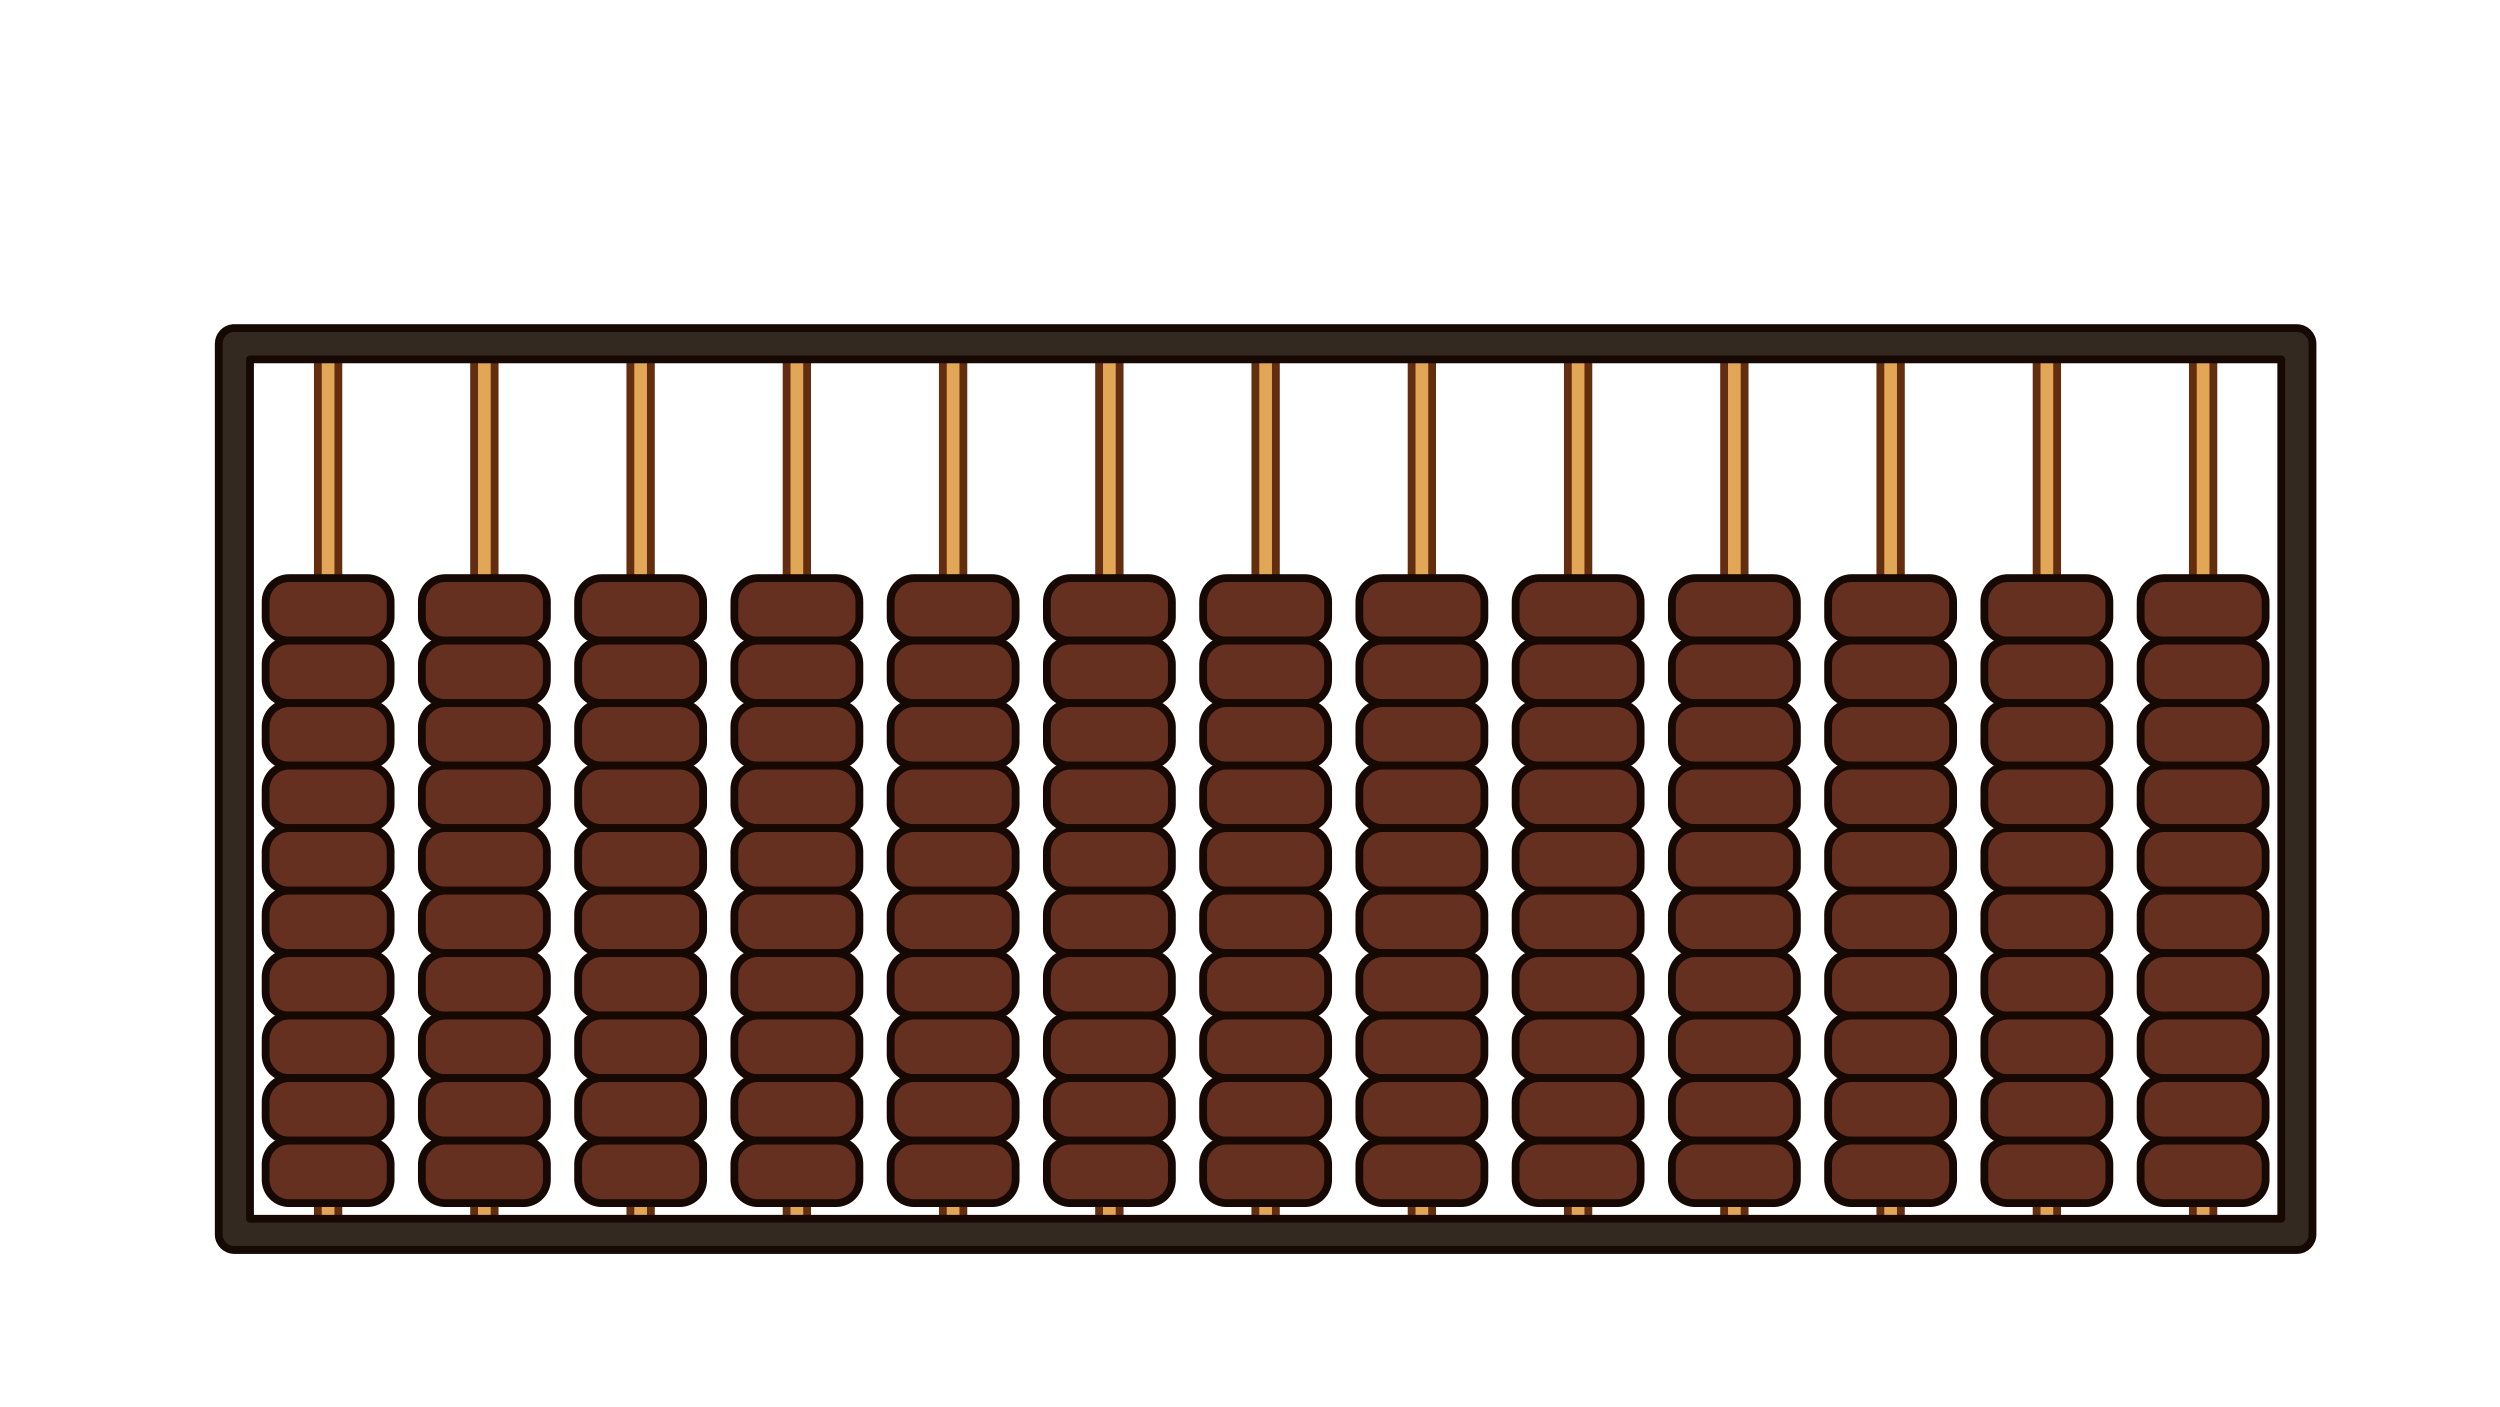
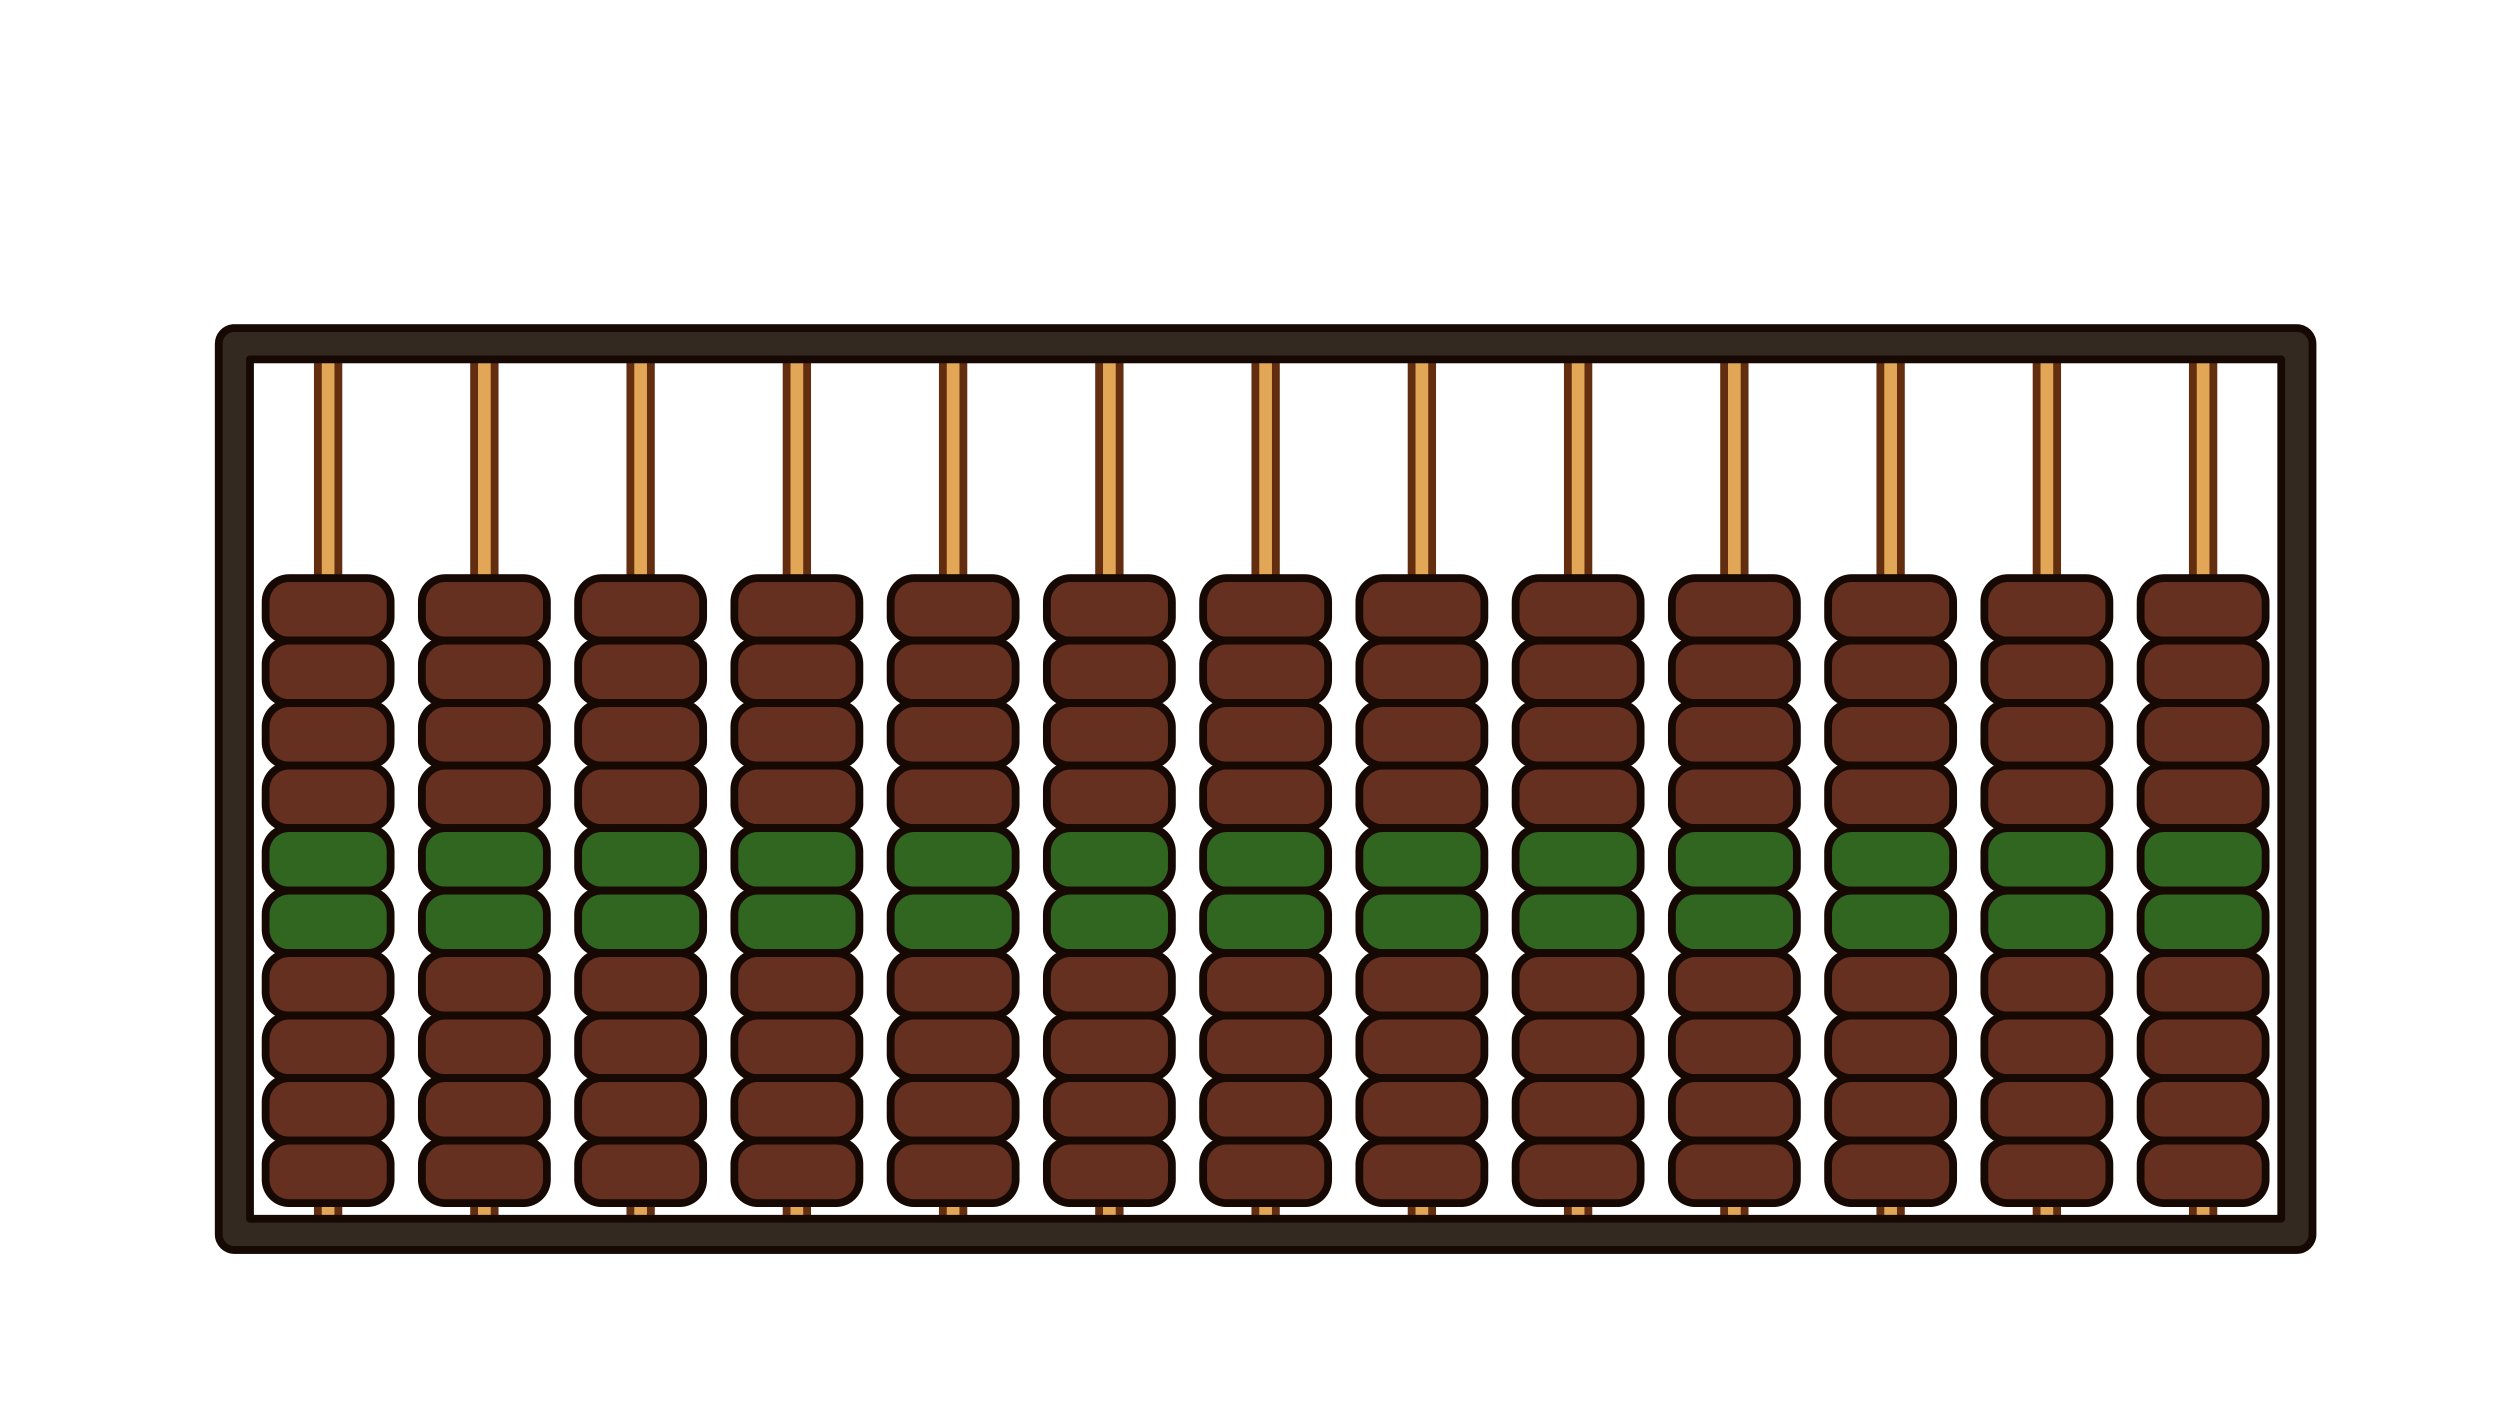
<svg xmlns="http://www.w3.org/2000/svg" version="1.0" width="100%" height="100%" viewBox="0 0 160 90" id="abacus">
  <defs>
    <style>
    svg#abacus text        { font-size:10px;text-anchor:middle;font-family:Times New Roman;font-weight:bold;fill:#332920; }
    svg#abacus text.err    { fill:red; }
    svg#abacus .b          { fill:#663020;stroke:#160903;stroke-width:0.5;cursor:move; }
+     svg#abacus .g          { fill:#306620; }
    svg#abacus .b.tgt      { fill:yellow; }
    svg#abacus .b.up.tgt   { fill:yellow; }
    svg#abacus .b.up       { fill:gray; }

    svg#abacus .b.m        { fill:red; }
</style>
  </defs>
  <g transform="translate(6,3)">
    <path d="M 14.343,18.718 L 14.343,76.281 L 15.656,76.281 L 15.656,18.718 L 14.343,18.718 z M 24.343,18.718 L 24.343,76.281 L 25.656,76.281 L 25.656,18.718 L 24.343,18.718 z M 34.343,18.718 L 34.343,76.281 L 35.656,76.281 L 35.656,18.718 L 34.343,18.718 z M 44.343,18.718 L 44.343,76.281 L 45.656,76.281 L 45.656,18.718 L 44.343,18.718 z M 54.343,18.718 L 54.343,76.281 L 55.656,76.281 L 55.656,18.718 L 54.343,18.718 z M 64.343,18.718 L 64.343,76.281 L 65.656,76.281 L 65.656,18.718 L 64.343,18.718 z M 74.343,18.718 L 74.343,76.281 L 75.656,76.281 L 75.656,18.718 L 74.343,18.718 z M 84.343,18.718 L 84.343,76.281 L 85.656,76.281 L 85.656,18.718 L 84.343,18.718 z M 94.343,18.718 L 94.343,76.281 L 95.656,76.281 L 95.656,18.718 L 94.343,18.718 z M 104.343,18.718 L 104.343,76.281 L 105.656,76.281 L 105.656,18.718 L 104.343,18.718 z M 114.343,18.718 L 114.343,76.281 L 115.656,76.281 L 115.656,18.718 L 114.343,18.718 z M 124.343,18.718 L 124.343,76.281 L 125.656,76.281 L 125.656,18.718 L 124.343,18.718 z M 134.343,18.718 L 134.343,76.281 L 135.656,76.281 L 135.656,18.718 L 134.343,18.718 z" style="fill:#e1a656;fill-opacity:1;stroke:#632d10;stroke-width:0.5;" />
    <path transform="translate(-6,-3)" d="M 14.90,21 C 14.39,21.048 14,21.482 14,22 l 0,57 c 0,0.552 0.447,1 1,1 l 132,0 c 0.552,-0.001 1,-0.448 1,-1 l 0,-57 c -0.001,-0.553 -0.448,-1 -1,-1 L 15,21 c -0.032,-0.002 -0.063,0 -0.094,0 z M 16,23 l 130,0 0,55 -130,0 z" style="fill:#332920;fill-opacity:1;stroke:#160903;stroke-width:0.5;stroke-linejoin:round;" />
    <g transform="translate(15,5)" id="val0" class="val">
      <text id="a12" transform="translate(0,0)" />
      <text id="a11" transform="translate(10,0)" />
      <text id="a10" transform="translate(20,0)" />
      <text id="a9" transform="translate(30,0)" />
      <text id="a8" transform="translate(40,0)" />
      <text id="a7" transform="translate(50,0)" />
      <text id="a6" transform="translate(60,0)" />
      <text id="a5" transform="translate(70,0)" />
      <text id="a4" transform="translate(80,0)" />
      <text id="a3" transform="translate(90,0)" />
      <text id="a2" transform="translate(100,0)" />
      <text id="a1" transform="translate(110,0)" />
      <text id="a0" transform="translate(120,0)" />
    </g>
    <g transform="translate(15,15)" id="val1" class="val">
      <text id="op" transform="translate(-10,0)" />
      <text id="b12" transform="translate(0,0)" />
      <text id="b11" transform="translate(10,0)" />
      <text id="b10" transform="translate(20,0)" />
      <text id="b9" transform="translate(30,0)" />
      <text id="b8" transform="translate(40,0)" />
      <text id="b7" transform="translate(50,0)" />
      <text id="b6" transform="translate(60,0)" />
      <text id="b5" transform="translate(70,0)" />
      <text id="b4" transform="translate(80,0)" />
      <text id="b3" transform="translate(90,0)" />
      <text id="b2" transform="translate(100,0)" />
      <text id="b1" transform="translate(110,0)" />
      <text id="b0" transform="translate(120,0)" />
    </g>
    <g transform="translate(15,86)" id="val2" class="val">
      <text id="c12" transform="translate(0,0)" />
      <text id="c11" transform="translate(10,0)" />
      <text id="c10" transform="translate(20,0)" />
      <text id="c9" transform="translate(30,0)" />
      <text id="c8" transform="translate(40,0)" />
      <text id="c7" transform="translate(50,0)" />
      <text id="c6" transform="translate(60,0)" />
      <text id="c5" transform="translate(70,0)" />
      <text id="c4" transform="translate(80,0)" />
      <text id="c3" transform="translate(90,0)" />
      <text id="c2" transform="translate(100,0)" />
      <text id="c1" transform="translate(110,0)" />
      <text id="c0" transform="translate(120,0)" />
    </g>
    <g id="c0" transform="translate(131,0)">
      <rect width="8" height="4" ry="1.5" x="0" y="34" id="e01" class="b" />
      <rect width="8" height="4" ry="1.5" x="0" y="38" id="e02" class="b" />
      <rect width="8" height="4" ry="1.5" x="0" y="42" id="e03" class="b" />
      <rect width="8" height="4" ry="1.5" x="0" y="46" id="e04" class="b" />
-       <rect width="8" height="4" ry="1.5" x="0" y="50" id="e05" class="b" />
-       <rect width="8" height="4" ry="1.5" x="0" y="54" id="e06" class="b" />
+       <rect width="8" height="4" ry="1.5" x="0" y="50" id="e05" class="b g" />
+       <rect width="8" height="4" ry="1.5" x="0" y="54" id="e06" class="b g" />
      <rect width="8" height="4" ry="1.5" x="0" y="58" id="e07" class="b" />
      <rect width="8" height="4" ry="1.5" x="0" y="62" id="e08" class="b" />
      <rect width="8" height="4" ry="1.5" x="0" y="66" id="e09" class="b" />
      <rect width="8" height="4" ry="1.5" x="0" y="70" id="e0a" class="b" />
    </g>
    <g id="c1" transform="translate(121,0)">
      <rect width="8" height="4" ry="1.5" x="0" y="34" id="e11" class="b" />
      <rect width="8" height="4" ry="1.5" x="0" y="38" id="e12" class="b" />
      <rect width="8" height="4" ry="1.5" x="0" y="42" id="e13" class="b" />
      <rect width="8" height="4" ry="1.5" x="0" y="46" id="e14" class="b" />
-       <rect width="8" height="4" ry="1.5" x="0" y="50" id="e15" class="b" />
-       <rect width="8" height="4" ry="1.5" x="0" y="54" id="e16" class="b" />
+       <rect width="8" height="4" ry="1.5" x="0" y="50" id="e15" class="b g" />
+       <rect width="8" height="4" ry="1.5" x="0" y="54" id="e16" class="b g" />
      <rect width="8" height="4" ry="1.5" x="0" y="58" id="e17" class="b" />
      <rect width="8" height="4" ry="1.5" x="0" y="62" id="e18" class="b" />
      <rect width="8" height="4" ry="1.5" x="0" y="66" id="e19" class="b" />
      <rect width="8" height="4" ry="1.5" x="0" y="70" id="e1a" class="b" />
    </g>
    <g id="c2" transform="translate(111,0)">
      <rect width="8" height="4" ry="1.5" x="0" y="34" id="e21" class="b" />
      <rect width="8" height="4" ry="1.5" x="0" y="38" id="e22" class="b" />
      <rect width="8" height="4" ry="1.5" x="0" y="42" id="e23" class="b" />
      <rect width="8" height="4" ry="1.5" x="0" y="46" id="e24" class="b" />
-       <rect width="8" height="4" ry="1.5" x="0" y="50" id="e25" class="b" />
-       <rect width="8" height="4" ry="1.5" x="0" y="54" id="e26" class="b" />
+       <rect width="8" height="4" ry="1.5" x="0" y="50" id="e25" class="b g" />
+       <rect width="8" height="4" ry="1.5" x="0" y="54" id="e26" class="b g" />
      <rect width="8" height="4" ry="1.5" x="0" y="58" id="e27" class="b" />
      <rect width="8" height="4" ry="1.5" x="0" y="62" id="e28" class="b" />
      <rect width="8" height="4" ry="1.5" x="0" y="66" id="e29" class="b" />
      <rect width="8" height="4" ry="1.5" x="0" y="70" id="e2a" class="b" />
    </g>
    <g id="c3" transform="translate(101,0)">
      <rect width="8" height="4" ry="1.5" x="0" y="34" id="e31" class="b" />
      <rect width="8" height="4" ry="1.5" x="0" y="38" id="e32" class="b" />
      <rect width="8" height="4" ry="1.5" x="0" y="42" id="e33" class="b" />
      <rect width="8" height="4" ry="1.5" x="0" y="46" id="e34" class="b" />
-       <rect width="8" height="4" ry="1.5" x="0" y="50" id="e35" class="b" />
-       <rect width="8" height="4" ry="1.5" x="0" y="54" id="e36" class="b" />
+       <rect width="8" height="4" ry="1.5" x="0" y="50" id="e35" class="b g" />
+       <rect width="8" height="4" ry="1.5" x="0" y="54" id="e36" class="b g" />
      <rect width="8" height="4" ry="1.5" x="0" y="58" id="e37" class="b" />
      <rect width="8" height="4" ry="1.5" x="0" y="62" id="e38" class="b" />
      <rect width="8" height="4" ry="1.5" x="0" y="66" id="e39" class="b" />
      <rect width="8" height="4" ry="1.5" x="0" y="70" id="e3a" class="b" />
    </g>
    <g id="c4" transform="translate(91,0)">
      <rect width="8" height="4" ry="1.5" x="0" y="34" id="e41" class="b" />
      <rect width="8" height="4" ry="1.5" x="0" y="38" id="e42" class="b" />
      <rect width="8" height="4" ry="1.5" x="0" y="42" id="e43" class="b" />
      <rect width="8" height="4" ry="1.5" x="0" y="46" id="e44" class="b" />
-       <rect width="8" height="4" ry="1.5" x="0" y="50" id="e45" class="b" />
-       <rect width="8" height="4" ry="1.5" x="0" y="54" id="e46" class="b" />
+       <rect width="8" height="4" ry="1.5" x="0" y="50" id="e45" class="b g" />
+       <rect width="8" height="4" ry="1.5" x="0" y="54" id="e46" class="b g" />
      <rect width="8" height="4" ry="1.5" x="0" y="58" id="e47" class="b" />
      <rect width="8" height="4" ry="1.5" x="0" y="62" id="e48" class="b" />
      <rect width="8" height="4" ry="1.5" x="0" y="66" id="e49" class="b" />
      <rect width="8" height="4" ry="1.5" x="0" y="70" id="e4a" class="b" />
    </g>
    <g id="c5" transform="translate(81,0)">
      <rect width="8" height="4" ry="1.5" x="0" y="34" id="e51" class="b" />
      <rect width="8" height="4" ry="1.5" x="0" y="38" id="e52" class="b" />
      <rect width="8" height="4" ry="1.5" x="0" y="42" id="e53" class="b" />
      <rect width="8" height="4" ry="1.5" x="0" y="46" id="e54" class="b" />
-       <rect width="8" height="4" ry="1.5" x="0" y="50" id="e55" class="b" />
-       <rect width="8" height="4" ry="1.5" x="0" y="54" id="e56" class="b" />
+       <rect width="8" height="4" ry="1.5" x="0" y="50" id="e55" class="b g" />
+       <rect width="8" height="4" ry="1.5" x="0" y="54" id="e56" class="b g" />
      <rect width="8" height="4" ry="1.5" x="0" y="58" id="e57" class="b" />
      <rect width="8" height="4" ry="1.5" x="0" y="62" id="e58" class="b" />
      <rect width="8" height="4" ry="1.5" x="0" y="66" id="e59" class="b" />
      <rect width="8" height="4" ry="1.5" x="0" y="70" id="e5a" class="b" />
    </g>
    <g id="c6" transform="translate(71,0)">
      <rect width="8" height="4" ry="1.5" x="0" y="34" id="e61" class="b" />
      <rect width="8" height="4" ry="1.5" x="0" y="38" id="e62" class="b" />
      <rect width="8" height="4" ry="1.5" x="0" y="42" id="e63" class="b" />
      <rect width="8" height="4" ry="1.5" x="0" y="46" id="e64" class="b" />
-       <rect width="8" height="4" ry="1.5" x="0" y="50" id="e65" class="b" />
-       <rect width="8" height="4" ry="1.5" x="0" y="54" id="e66" class="b" />
+       <rect width="8" height="4" ry="1.5" x="0" y="50" id="e65" class="b g" />
+       <rect width="8" height="4" ry="1.5" x="0" y="54" id="e66" class="b g" />
      <rect width="8" height="4" ry="1.5" x="0" y="58" id="e67" class="b" />
      <rect width="8" height="4" ry="1.5" x="0" y="62" id="e68" class="b" />
      <rect width="8" height="4" ry="1.5" x="0" y="66" id="e69" class="b" />
      <rect width="8" height="4" ry="1.5" x="0" y="70" id="e6a" class="b" />
    </g>
    <g id="c7" transform="translate(61,0)">
      <rect width="8" height="4" ry="1.5" x="0" y="34" id="e71" class="b" />
      <rect width="8" height="4" ry="1.5" x="0" y="38" id="e72" class="b" />
      <rect width="8" height="4" ry="1.5" x="0" y="42" id="e73" class="b" />
      <rect width="8" height="4" ry="1.5" x="0" y="46" id="e74" class="b" />
-       <rect width="8" height="4" ry="1.5" x="0" y="50" id="e75" class="b" />
-       <rect width="8" height="4" ry="1.5" x="0" y="54" id="e76" class="b" />
+       <rect width="8" height="4" ry="1.5" x="0" y="50" id="e75" class="b g" />
+       <rect width="8" height="4" ry="1.5" x="0" y="54" id="e76" class="b g" />
      <rect width="8" height="4" ry="1.5" x="0" y="58" id="e77" class="b" />
      <rect width="8" height="4" ry="1.5" x="0" y="62" id="e78" class="b" />
      <rect width="8" height="4" ry="1.5" x="0" y="66" id="e79" class="b" />
      <rect width="8" height="4" ry="1.5" x="0" y="70" id="e7a" class="b" />
    </g>
    <g id="c8" transform="translate(51,0)">
      <rect width="8" height="4" ry="1.5" x="0" y="34" id="e81" class="b" />
      <rect width="8" height="4" ry="1.5" x="0" y="38" id="e82" class="b" />
      <rect width="8" height="4" ry="1.5" x="0" y="42" id="e83" class="b" />
      <rect width="8" height="4" ry="1.5" x="0" y="46" id="e84" class="b" />
-       <rect width="8" height="4" ry="1.5" x="0" y="50" id="e85" class="b" />
-       <rect width="8" height="4" ry="1.5" x="0" y="54" id="e86" class="b" />
+       <rect width="8" height="4" ry="1.5" x="0" y="50" id="e85" class="b g" />
+       <rect width="8" height="4" ry="1.5" x="0" y="54" id="e86" class="b g" />
      <rect width="8" height="4" ry="1.5" x="0" y="58" id="e87" class="b" />
      <rect width="8" height="4" ry="1.5" x="0" y="62" id="e88" class="b" />
      <rect width="8" height="4" ry="1.5" x="0" y="66" id="e89" class="b" />
      <rect width="8" height="4" ry="1.5" x="0" y="70" id="e8a" class="b" />
    </g>
    <g id="c9" transform="translate(41,0)">
      <rect width="8" height="4" ry="1.5" x="0" y="34" id="e91" class="b" />
      <rect width="8" height="4" ry="1.5" x="0" y="38" id="e92" class="b" />
      <rect width="8" height="4" ry="1.5" x="0" y="42" id="e93" class="b" />
      <rect width="8" height="4" ry="1.5" x="0" y="46" id="e94" class="b" />
-       <rect width="8" height="4" ry="1.5" x="0" y="50" id="e95" class="b" />
-       <rect width="8" height="4" ry="1.5" x="0" y="54" id="e96" class="b" />
+       <rect width="8" height="4" ry="1.5" x="0" y="50" id="e95" class="b g" />
+       <rect width="8" height="4" ry="1.5" x="0" y="54" id="e96" class="b g" />
      <rect width="8" height="4" ry="1.5" x="0" y="58" id="e97" class="b" />
      <rect width="8" height="4" ry="1.5" x="0" y="62" id="e98" class="b" />
      <rect width="8" height="4" ry="1.5" x="0" y="66" id="e99" class="b" />
      <rect width="8" height="4" ry="1.5" x="0" y="70" id="e9a" class="b" />
    </g>
    <g id="c10" transform="translate(31,0)">
      <rect width="8" height="4" ry="1.5" x="0" y="34" id="e101" class="b" />
      <rect width="8" height="4" ry="1.5" x="0" y="38" id="e102" class="b" />
      <rect width="8" height="4" ry="1.5" x="0" y="42" id="e103" class="b" />
      <rect width="8" height="4" ry="1.5" x="0" y="46" id="e104" class="b" />
-       <rect width="8" height="4" ry="1.5" x="0" y="50" id="e105" class="b" />
-       <rect width="8" height="4" ry="1.5" x="0" y="54" id="e106" class="b" />
+       <rect width="8" height="4" ry="1.5" x="0" y="50" id="e105" class="b g" />
+       <rect width="8" height="4" ry="1.5" x="0" y="54" id="e106" class="b g" />
      <rect width="8" height="4" ry="1.5" x="0" y="58" id="e107" class="b" />
      <rect width="8" height="4" ry="1.5" x="0" y="62" id="e108" class="b" />
      <rect width="8" height="4" ry="1.5" x="0" y="66" id="e109" class="b" />
      <rect width="8" height="4" ry="1.5" x="0" y="70" id="e10a" class="b" />
    </g>
    <g id="c11" transform="translate(21,0)">
      <rect width="8" height="4" ry="1.5" x="0" y="34" id="e111" class="b" />
      <rect width="8" height="4" ry="1.5" x="0" y="38" id="e112" class="b" />
      <rect width="8" height="4" ry="1.5" x="0" y="42" id="e113" class="b" />
      <rect width="8" height="4" ry="1.5" x="0" y="46" id="e114" class="b" />
-       <rect width="8" height="4" ry="1.5" x="0" y="50" id="e115" class="b" />
-       <rect width="8" height="4" ry="1.5" x="0" y="54" id="e116" class="b" />
+       <rect width="8" height="4" ry="1.5" x="0" y="50" id="e115" class="b g" />
+       <rect width="8" height="4" ry="1.5" x="0" y="54" id="e116" class="b g" />
      <rect width="8" height="4" ry="1.5" x="0" y="58" id="e117" class="b" />
      <rect width="8" height="4" ry="1.5" x="0" y="62" id="e118" class="b" />
      <rect width="8" height="4" ry="1.5" x="0" y="66" id="e119" class="b" />
      <rect width="8" height="4" ry="1.5" x="0" y="70" id="e11a" class="b" />
    </g>
    <g id="c12" transform="translate(11,0)">
      <rect width="8" height="4" ry="1.5" x="0" y="34" id="e121" class="b" />
      <rect width="8" height="4" ry="1.5" x="0" y="38" id="e122" class="b" />
      <rect width="8" height="4" ry="1.5" x="0" y="42" id="e123" class="b" />
      <rect width="8" height="4" ry="1.5" x="0" y="46" id="e124" class="b" />
-       <rect width="8" height="4" ry="1.5" x="0" y="50" id="e125" class="b" />
-       <rect width="8" height="4" ry="1.5" x="0" y="54" id="e126" class="b" />
+       <rect width="8" height="4" ry="1.5" x="0" y="50" id="e125" class="b g" />
+       <rect width="8" height="4" ry="1.5" x="0" y="54" id="e126" class="b g" />
      <rect width="8" height="4" ry="1.5" x="0" y="58" id="e127" class="b" />
      <rect width="8" height="4" ry="1.5" x="0" y="62" id="e128" class="b" />
      <rect width="8" height="4" ry="1.5" x="0" y="66" id="e129" class="b" />
      <rect width="8" height="4" ry="1.5" x="0" y="70" id="e12a" class="b" />
    </g>
  </g>
</svg>
